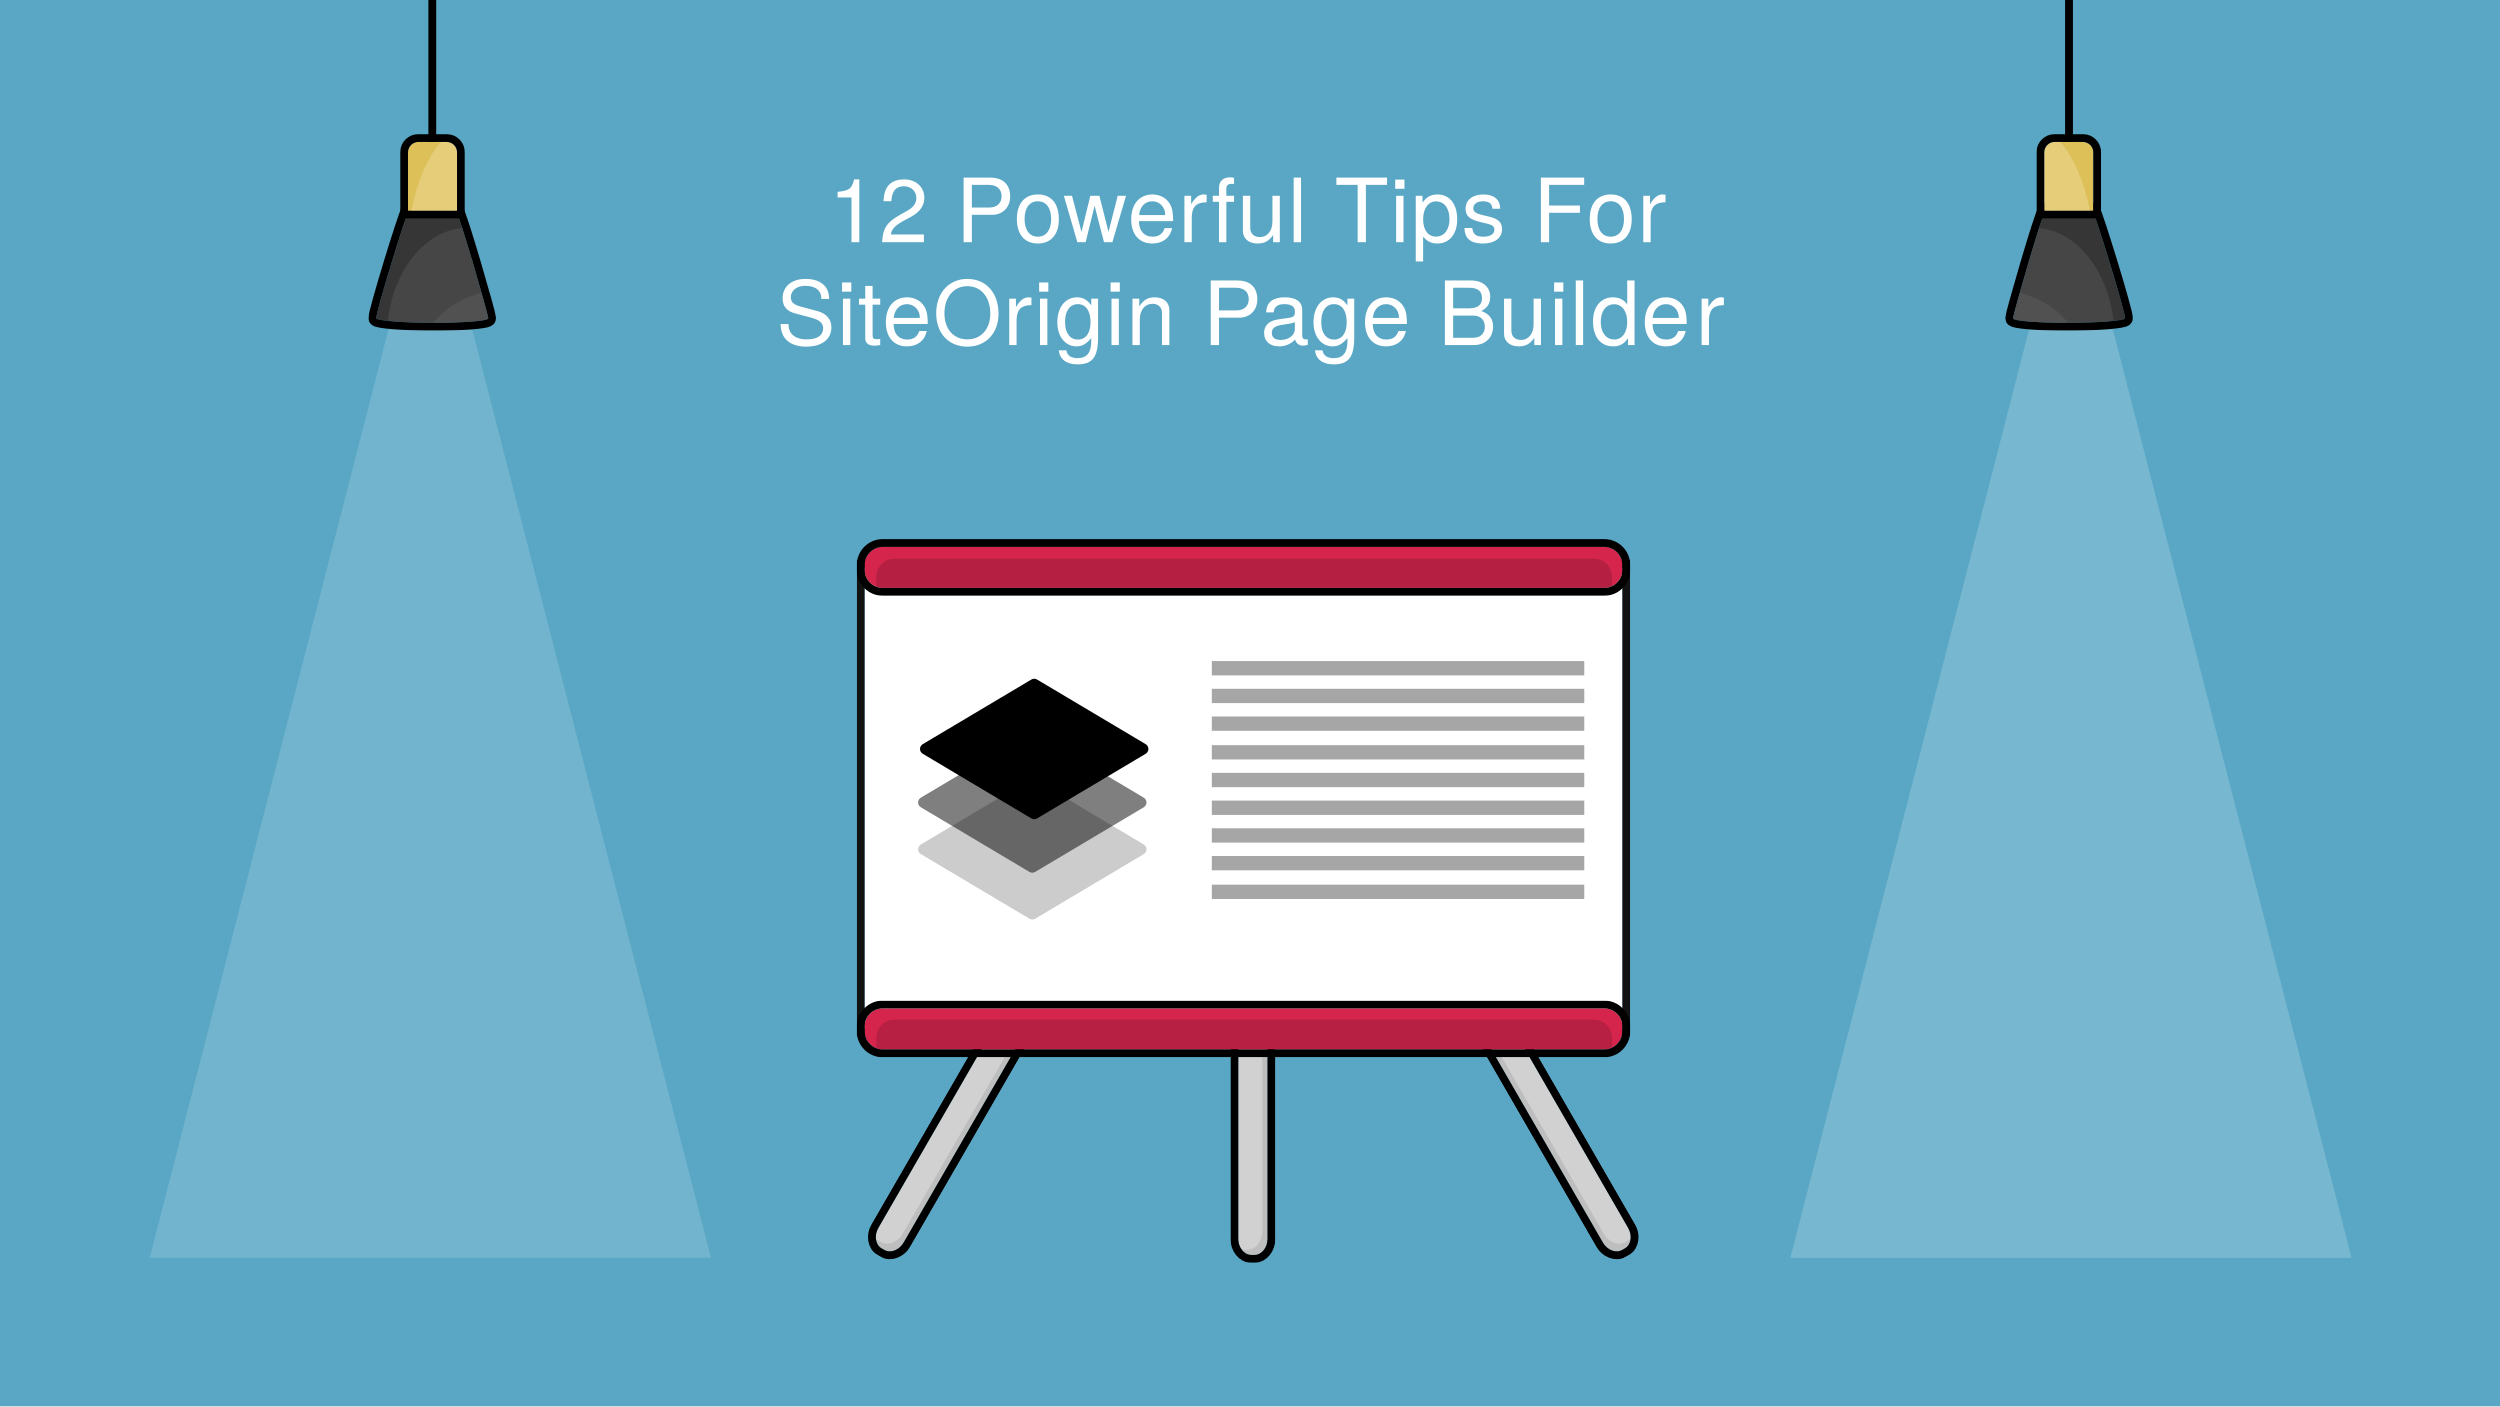
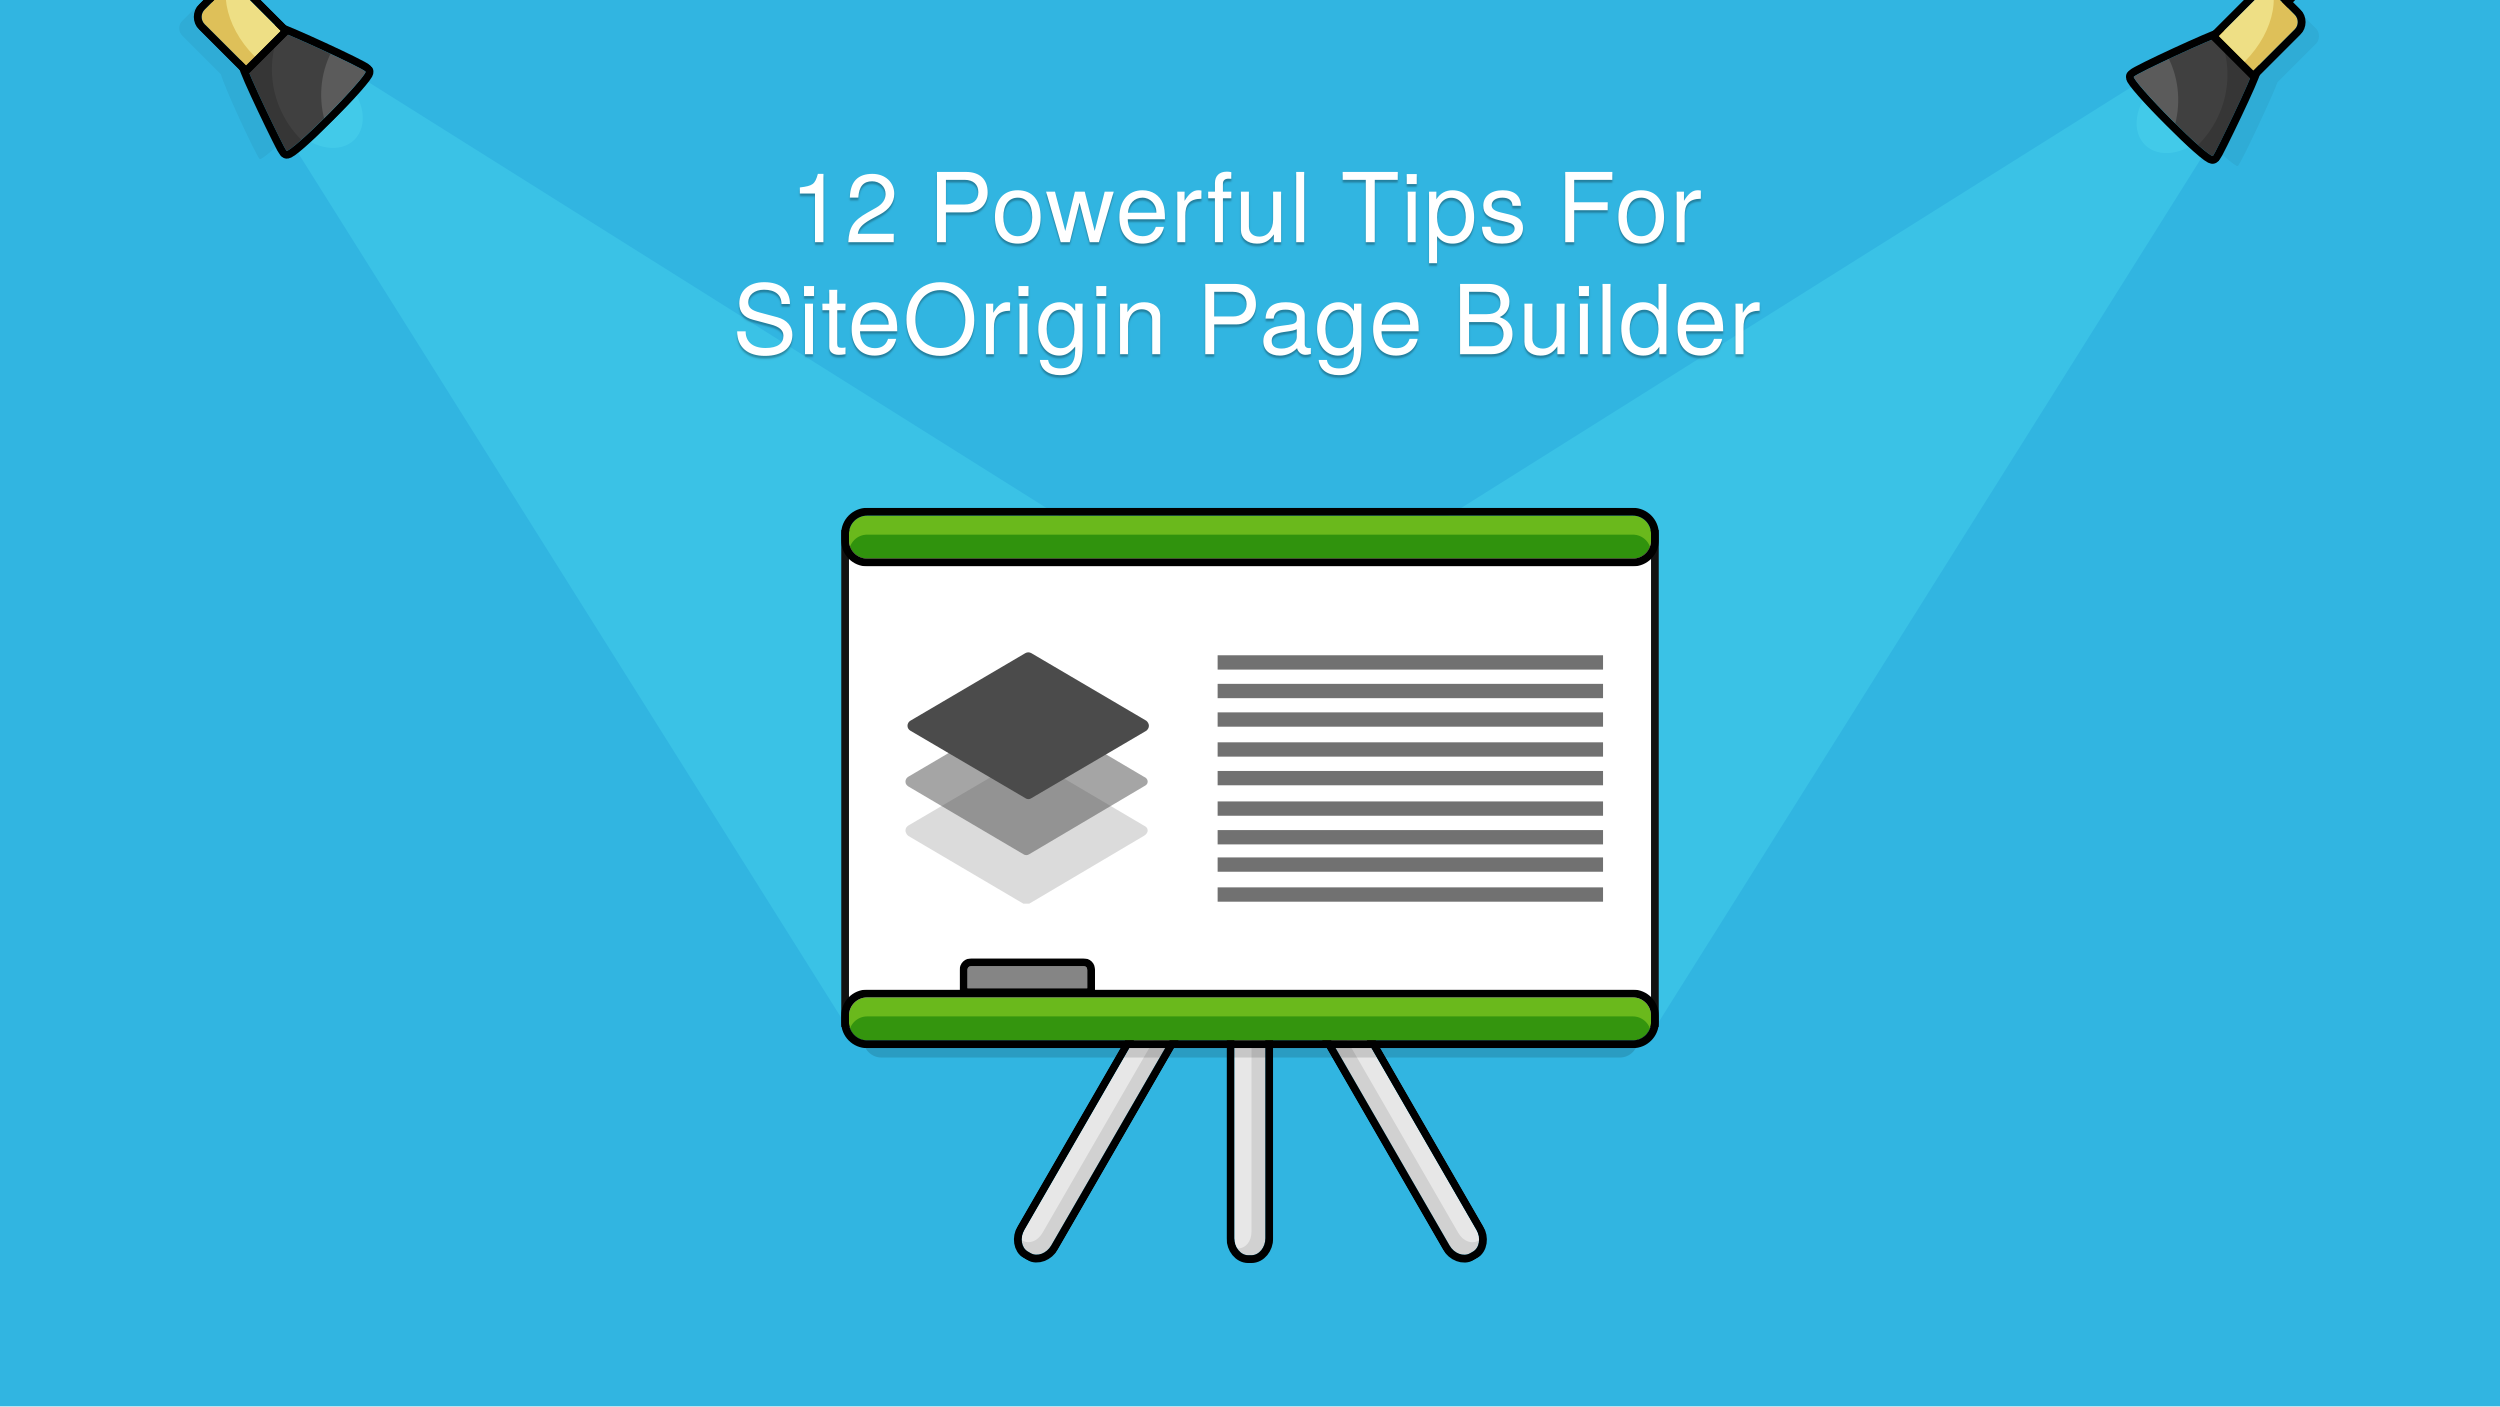
- <svg xmlns="http://www.w3.org/2000/svg" xmlns:xlink="http://www.w3.org/1999/xlink" width="1920px" height="1080px" viewBox="2091 48 1920 1080" version="1.1">
+ <svg xmlns="http://www.w3.org/2000/svg" xmlns:xlink="http://www.w3.org/1999/xlink" height="1.08e3px" width="1.92e3px" version="1.1" viewBox="2091 48 1920 1080">
  <defs>
-     <path d="M12.406,5.390073e-16 C17.952,1.80374388e-15 22.448,5.585 22.448,12.464 L22.448,216.336 C22.448,223.22 17.952,228.8 12.406,228.8 L10.042,228.8 C4.496,228.8 0,223.215 0,216.336 L0,12.464 C0,5.58 4.495,-1.26486535e-15 10.042,0 L12.406,5.390073e-16 Z" id="path-1" />
-     <mask id="mask-2" maskContentUnits="userSpaceOnUse" maskUnits="objectBoundingBox" x="-6" y="-6" width="34.448" height="240.8">
-       <rect x="-6" y="-6" width="34.448" height="240.8" fill="white" />
-       <use xlink:href="#path-1" fill="black" />
-     </mask>
-     <path d="M12.406,2.18552894e-14 C17.952,2.3120026e-14 22.448,5.585 22.448,12.464 L22.448,216.336 C22.448,223.22 17.952,228.8 12.406,228.8 L10.042,228.8 C4.496,228.8 1.42108547e-14,223.215 1.42108547e-14,216.336 L1.42108547e-14,12.464 C1.42108547e-14,5.58 4.495,2.00514167e-14 10.042,2.13162821e-14 L12.406,2.18552894e-14 Z" id="path-3" />
-     <mask id="mask-4" maskContentUnits="userSpaceOnUse" maskUnits="objectBoundingBox" x="-6" y="-6" width="34.448" height="240.8">
-       <rect x="-6" y="-6" width="34.448" height="240.8" fill="white" />
-       <use xlink:href="#path-3" fill="black" />
-     </mask>
-     <path d="M12.406,2.89607167e-14 C17.952,3.02254533e-14 22.448,5.585 22.448,12.464 L22.448,216.336 C22.448,223.22 17.952,228.8 12.406,228.8 L10.042,228.8 C4.496,228.8 0,223.215 0,216.336 L0,12.464 C0,5.58 4.495,2.71568441e-14 10.042,2.84217094e-14 L12.406,2.89607167e-14 Z" id="path-5" />
-     <mask id="mask-6" maskContentUnits="userSpaceOnUse" maskUnits="objectBoundingBox" x="-6" y="-6" width="34.448" height="240.8">
-       <rect x="-6" y="-6" width="34.448" height="240.8" fill="white" />
-       <use xlink:href="#path-5" fill="black" />
-     </mask>
-     <rect id="path-7" x="0" y="16.144" width="582" height="353.711" />
-     <mask id="mask-8" maskContentUnits="userSpaceOnUse" maskUnits="objectBoundingBox" x="-6" y="-6" width="594" height="365.711">
-       <rect x="-6" y="10.144" width="594" height="365.711" fill="white" />
-       <use xlink:href="#path-7" fill="black" />
-     </mask>
-     <rect id="path-9" x="0" y="0" width="582" height="31.555" rx="14" />
-     <mask id="mask-10" maskContentUnits="userSpaceOnUse" maskUnits="objectBoundingBox" x="-6" y="-6" width="594" height="43.555">
-       <rect x="-6" y="-6" width="594" height="43.555" fill="white" />
-       <use xlink:href="#path-9" fill="black" />
-     </mask>
-     <rect id="path-11" x="0" y="0.445" width="582" height="31.555" rx="14" />
-     <mask id="mask-12" maskContentUnits="userSpaceOnUse" maskUnits="objectBoundingBox" x="-6" y="-6" width="594" height="43.555">
-       <rect x="-6" y="-5.555" width="594" height="43.555" fill="white" />
-       <use xlink:href="#path-11" fill="black" />
-     </mask>
-     <path d="M195.87,189.048 C196.969,188.196 203.795,188.237 214.031,188.054 C222.093,187.91 231.202,187.997 232.128,189.048 C234.076,191.258 257.062,265.81 257.062,271.401 C257.062,273.354 234.926,274.929 213.069,274.929 C191.211,274.929 171,273.599 171,271.401 C171,268.662 193.366,190.99 195.87,189.048 Z" id="path-13" />
-     <mask id="mask-14" maskContentUnits="userSpaceOnUse" maskUnits="objectBoundingBox" x="-6" y="-6" width="98.062" height="98.929">
-       <rect x="165" y="182" width="98.062" height="98.929" fill="white" />
-       <use xlink:href="#path-13" fill="black" />
-     </mask>
-     <path d="M195,144.005 C195,139.584 198.578,136 203,136 L224.668,136 C229.087,136 232.668,139.573 232.668,144.005 L232.668,188.896 L195,188.896 L195,144.005 Z" id="path-15" />
-     <mask id="mask-16" maskContentUnits="userSpaceOnUse" maskUnits="objectBoundingBox" x="-6" y="-6" width="49.668" height="64.896">
-       <rect x="189" y="130" width="49.668" height="64.896" fill="white" />
-       <use xlink:href="#path-15" fill="black" />
-     </mask>
-     <path d="M195.87,228.048 C196.969,227.196 203.795,227.237 214.031,227.054 C222.093,226.91 231.202,226.997 232.128,228.048 C234.076,230.258 257.062,304.81 257.062,310.401 C257.062,312.354 234.926,313.929 213.069,313.929 C191.211,313.929 171,312.599 171,310.401 C171,307.662 193.366,229.99 195.87,228.048 Z" id="path-17" />
-     <mask id="mask-18" maskContentUnits="userSpaceOnUse" maskUnits="objectBoundingBox" x="-6" y="-6" width="98.062" height="98.929">
-       <rect x="165" y="221" width="98.062" height="98.929" fill="white" />
-       <use xlink:href="#path-17" fill="black" />
-     </mask>
-     <path d="M195,183.005 C195,178.584 198.578,175 203,175 L224.668,175 C229.087,175 232.668,178.573 232.668,183.005 L232.668,227.896 L195,227.896 L195,183.005 Z" id="path-19" />
-     <mask id="mask-20" maskContentUnits="userSpaceOnUse" maskUnits="objectBoundingBox" x="-6" y="-6" width="49.668" height="64.896">
-       <rect x="189" y="169" width="49.668" height="64.896" fill="white" />
-       <use xlink:href="#path-19" fill="black" />
-     </mask>
+     <path id="k" d="m24.9 0.868c1.1-0.705 7.9-0.672 18.1-0.823 8.1-0.12 17.2-0.048 18.1 0.823 1.9 1.83 24.9 63.5 24.9 68.2 0 1.6-22.1 2.9-44 2.9-21.8 0-42-1.1-42-2.9 5.7e-14 -2.3 22.3-66.6 24.9-68.2z" />
+     <mask id="t" maskContentUnits="userSpaceOnUse" height="84" width="98" y="-6" x="-6" maskUnits="objectBoundingBox">
+       <rect y="-6" x="-6" height="84" fill="#fff" width="98" />
+       <use xlink:href="#k" fill="black" />
+     </mask>
+     <path id="b" d="m5.68e-14 8.01c0-4.43 3.58-8.01 8-8.01l21.7 5.68e-14c4.4 0 8 3.57 8 8.01v44.9h-37.7l5.68e-14 -44.9z" />
+     <mask id="p" maskContentUnits="userSpaceOnUse" height="64.896" width="49.668" y="-6" x="-6" maskUnits="objectBoundingBox">
+       <rect y="-6" x="-6" height="64.9" fill="#fff" width="49.7" />
+       <use xlink:href="#b" fill="black" />
+     </mask>
+     <path id="a" d="m24.9 0.868c1.1-0.705 7.9-0.672 18.1-0.823 8.1-0.12 17.2-0.048 18.1 0.823 1.9 1.83 24.9 63.5 24.9 68.2 0 1.6-22.1 2.9-44 2.9-21.8 0-42-1.1-42-2.9 1.66e-16 -2.3 22.3-66.6 24.9-68.2z" />
+     <mask id="o" maskContentUnits="userSpaceOnUse" height="84" width="98" y="-6" x="-6" maskUnits="objectBoundingBox">
+       <rect y="-6" x="-6" height="84" fill="#fff" width="98" />
+       <use xlink:href="#a" fill="black" />
+     </mask>
+     <path id="j" d="m0 8.01c0-4.43 3.58-8.01 8-8.01h21.7c4.4 0 8 3.57 8 8.01v44.9h-37.7v-44.9z" />
+     <mask id="ae" maskContentUnits="userSpaceOnUse" height="64.896" width="49.668" y="-6" x="-6" maskUnits="objectBoundingBox">
+       <rect y="-6" x="-6" height="64.9" fill="#fff" width="49.7" />
+       <use xlink:href="#j" fill="black" />
+     </mask>
+     <path id="i" d="m13.1 5.62e-16c5.9 1.32e-15 10.7 5.82 10.7 13v213c0 7-4.8 13-10.7 13h-2.5c-5.84 0-10.6-6-10.6-13v-213c0-7.18 4.76-13 10.6-13l2.5 5.62e-16z" />
+     <mask id="ac" maskContentUnits="userSpaceOnUse" height="250.62" width="35.757" y="-6" x="-6" maskUnits="objectBoundingBox">
+       <rect y="-6" x="-6" height="251" fill="#fff" width="35.8" />
+       <use xlink:href="#i" fill="black" />
+     </mask>
+     <path id="h" d="m13.1 5.62e-16c5.9 1.32e-15 10.7 5.82 10.7 13v213c0 7-4.8 13-10.7 13h-2.5c-5.84 0-10.6-6-10.6-13v-213c0-7.18 4.76-13 10.6-13l2.5 5.62e-16z" />
+     <mask id="aa" maskContentUnits="userSpaceOnUse" height="250.62" width="35.757" y="-6" x="-6" maskUnits="objectBoundingBox">
+       <rect y="-6" x="-6" height="251" fill="#fff" width="35.8" />
+       <use xlink:href="#h" fill="black" />
+     </mask>
+     <path id="g" d="m13.1 5.62e-16c5.9 1.32e-15 10.7 5.82 10.7 13v213c0 7-4.8 13-10.7 13h-2.5c-5.84 0-10.6-6-10.6-13v-213c0-7.18 4.76-13 10.6-13l2.5 5.62e-16z" />
+     <mask id="y" maskContentUnits="userSpaceOnUse" height="250.62" width="35.757" y="-6" x="-6" maskUnits="objectBoundingBox">
+       <rect y="-6" x="-6" height="251" fill="#fff" width="35.8" />
+       <use xlink:href="#g" fill="black" />
+     </mask>
+     <rect id="f" y=".722" x="0" height="370" width="616" />
+     <mask id="x" maskContentUnits="userSpaceOnUse" height="381.668" width="628" y="-6" x="-6" maskUnits="objectBoundingBox">
+       <rect y="-5.28" x="-6" height="382" fill="#fff" width="628" />
+       <use xlink:href="#f" fill="black" />
+     </mask>
+     <rect id="e" rx="14" height="33" width="616" y="0" x="0" />
+     <mask id="v" maskContentUnits="userSpaceOnUse" height="44.979" width="628" y="-6" x="-6" maskUnits="objectBoundingBox">
+       <rect y="-6" x="-6" height="45" fill="#fff" width="628" />
+       <use xlink:href="#e" fill="black" />
+     </mask>
+     <rect id="d" rx="14" height="33" width="616" y="0" x="0" />
+     <mask id="s" maskContentUnits="userSpaceOnUse" height="44.979" width="628" y="-6" x="-6" maskUnits="objectBoundingBox">
+       <rect y="-6" x="-6" height="45" fill="#fff" width="628" />
+       <use xlink:href="#d" fill="black" />
+     </mask>
+     <path id="c" d="m91 349c0-2 1.3-3 3-3h86c2 0 3 1 3 3v14h-92v-14z" />
+     <mask id="r" maskContentUnits="userSpaceOnUse" height="29" width="104" y="-6" x="-6" maskUnits="objectBoundingBox">
+       <rect y="340" x="85" height="29" fill="#fff" width="104" />
+       <use xlink:href="#c" fill="black" />
+     </mask>
+     <text id="l" font-size="74" font-family="HelveticaNeue, Helvetica Neue" letter-spacing="1.09" fill="#FFFFFF">
+       <tspan y="186" x="607.738">12 Powerful Tips For</tspan>
+       <tspan y="272" x="563.592">SiteOrigin Page Builder</tspan>
+     </text>
+     <filter id="ag" height="200%" width="200%" y="-50%" x="-50%" filterUnits="objectBoundingBox">
+       <feOffset in="SourceAlpha" result="shadowOffsetOuter1" dx="0" dy="2" />
+       <feGaussianBlur stdDeviation="1" result="shadowBlurOuter1" in="shadowOffsetOuter1" />
+       <feColorMatrix type="matrix" values="0 0 0 0 0   0 0 0 0 0   0 0 0 0 0  0 0 0 0.303 0" in="shadowBlurOuter1" />
+     </filter>
  </defs>
-   <g id="HD-Screen" stroke="none" stroke-width="1" fill="none" fill-rule="evenodd" transform="translate(2091, 48)">
-     <rect id="Background" fill="#59A7C5" x="0" y="0" width="1920" height="1080" />
-     <g id="Education-Board" transform="translate(664, 420)">
-       <g id="Legs" transform="translate(4, 315)">
-         <g id="Left-Leg" transform="translate(283, 0)">
-           <g id="Rectangle-3">
-             <use fill="#D1D1D1" fill-rule="evenodd" xlink:href="#path-1" />
-             <use stroke="#000000" mask="url(#mask-2)" stroke-width="12" xlink:href="#path-1" />
+   <g id="HD-Screen" fill-rule="evenodd" transform="translate(2.09e3 48)" fill="none">
+     <rect id="Background" height="1.08e3" width="1.92e3" y="0" x="1" fill="#31B5E1" />
+     <g id="Left-Light" transform="translate(438 272) scale(-1 1) rotate(45) translate(-216 -521)">
+       <path id="Combined-Shape" style="mix-blend-mode:darken" fill-opacity=".052" fill="#000" d="m253 180c5 8 25 63 25 67 0 2-22 3-44 3s-42-1-42-3 19-57 24-66v-43c0-4 3-8 8-8h21c5 0 8 4 8 8v42z" />
+       <polygon id="Lighting" style="mix-blend-mode:overlay" fill="#fff" points="248 239 431 1.04e3 1.14e-12 1.04e3 183 239" fill-opacity=".176" />
+       <ellipse id="Bulb-Light" style="mix-blend-mode:overlay" fill-opacity=".136" rx="27" ry="36" cy="252" cx="216" fill="#fff" />
+       <path id="Wire" stroke="#000" stroke-width="6" stroke-linecap="square" d="m216 142v-141" />
+       <g id="Bottom-Part" transform="translate(216 224) scale(-1 1) translate(-43 -36)">
+         <mask id="n" fill="white">
+           <use xlink:href="#k" />
+         </mask>
+         <g id="Mask">
+           <use xlink:href="#k" fill-rule="evenodd" fill="#363636" />
+           <use stroke-linejoin="round" stroke="#000000" stroke-width="12" mask="url(#t)" xlink:href="#k" />
+         </g>
+         <ellipse id="Oval" style="mix-blend-mode:overlay" fill-opacity=".191" rx="72.5" mask="url(#n)" ry="75.5" cy="71.5" cx="86.5" fill="#fff" />
+         <ellipse id="Oval-Copy" style="mix-blend-mode:overlay" fill-opacity=".421" rx="72.5" mask="url(#n)" ry="75.5" cy="112" cx="99.5" fill="#fff" />
+       </g>
+       <g id="Top-Part" transform="translate(197 136)">
+         <mask id="q" fill="white">
+           <use xlink:href="#b" />
+         </mask>
+         <use xlink:href="#b" fill-rule="evenodd" fill="#DEC059" />
+         <use xlink:href="#b" stroke="#000000" stroke-width="12" mask="url(#p)" />
+         <ellipse style="mix-blend-mode:overlay" fill-opacity=".496" rx="42.5" mask="url(#q)" ry="60.5" cy="52.5" cx="-14.5" fill="#fff" />
+       </g>
+     </g>
+     <g id="Right-Light" transform="translate(1.48e3 271) rotate(45) translate(-210 -520)">
+       <path id="Combined-Shape-Copy" style="mix-blend-mode:darken" fill-opacity=".052" fill="#000" d="m254 182c4 8 24 63 24 67 0 2-22 3-44 3s-42-1-42-3 19-57 24-67v-42c0-4 4-8 8-8h22c4 0 8 4 8 8v42z" />
+       <polygon id="Lighting" style="mix-blend-mode:overlay" fill="#fff" points="248 239 431 1.04e3 8.41e-12 1.04e3 183 239" fill-opacity=".176" />
+       <ellipse id="Bulb-Light" style="mix-blend-mode:overlay" fill-opacity=".14" rx="27" ry="36" cy="252" cx="216" fill="#fff" />
+       <path id="Wire" stroke="#000" stroke-width="6" stroke-linecap="square" d="m216 142v-141" />
+       <g id="Bottom-Part" transform="translate(216 224) scale(-1 1) translate(-43 -36)">
+         <mask id="m" fill="white">
+           <use xlink:href="#a" />
+         </mask>
+         <g id="Mask">
+           <use xlink:href="#a" fill-rule="evenodd" fill="#363636" />
+           <use stroke-linejoin="round" stroke="#000000" stroke-width="12" mask="url(#o)" xlink:href="#a" />
+         </g>
+         <ellipse id="Oval" style="mix-blend-mode:overlay" fill-opacity=".191" rx="72.5" mask="url(#m)" ry="75.5" cy="71.5" cx="86.5" fill="#fff" />
+         <ellipse id="Oval-Copy" style="mix-blend-mode:overlay" fill-opacity=".421" rx="72.5" mask="url(#m)" ry="75.5" cy="112" cx="99.5" fill="#fff" />
+       </g>
+       <g id="Top-Part" transform="translate(197 136)">
+         <mask id="af" fill="white">
+           <use xlink:href="#j" />
+         </mask>
+         <use xlink:href="#j" fill-rule="evenodd" fill="#DEC059" />
+         <use xlink:href="#j" stroke="#000000" stroke-width="12" mask="url(#ae)" />
+         <ellipse style="mix-blend-mode:overlay" fill-opacity=".496" rx="42.5" mask="url(#af)" ry="60.5" cy="52.5" cx="-14.5" fill="#fff" />
+       </g>
+     </g>
+     <g id="Education-Board" transform="translate(653 396)">
+       <g id="Legs" transform="translate(127 329)">
+         <g id="Left-Leg" transform="translate(71.7 133) rotate(30) translate(-12.1 -119)">
+           <mask id="ad" fill="white">
+             <use xlink:href="#i" />
+           </mask>
+           <use xlink:href="#i" fill-rule="evenodd" fill="#D1D1D1" />
+           <use xlink:href="#i" stroke="#000000" stroke-width="12" mask="url(#ac)" />
+           <path id="Rectangle-3-Copy" style="mix-blend-mode:overlay" d="m2.55-4.17c5.87 0 10.6 5.82 10.6 13v212c0 8-4.78 13-10.6 13h-2.56c-5.86 0-10.6-5-10.6-13v-212c0-7.35 4.77-13.2 10.6-13.2l2.55 0.03z" fill-opacity=".486" mask="url(#ad)" fill="#fff" />
+         </g>
+         <g id="Center-Leg" transform="translate(169)">
+           <mask id="ab" fill="white">
+             <use xlink:href="#h" />
+           </mask>
+           <use xlink:href="#h" fill-rule="evenodd" fill="#D1D1D1" />
+           <use xlink:href="#h" stroke="#000000" stroke-width="12" mask="url(#aa)" />
+           <path id="Rectangle-3-Copy" style="mix-blend-mode:overlay" d="m2.55-4.17c5.87 0 10.6 5.82 10.6 13v212c0 8-4.78 13-10.6 13h-2.56c-5.86 0-10.6-5-10.6-13v-212c0-7.35 4.77-13.2 10.6-13.2l2.55 0.03z" fill-opacity=".486" mask="url(#ab)" fill="#fff" />
+         </g>
+         <g id="Right-Leg" transform="translate(291 133) scale(-1 1) rotate(30) translate(-12 -119)">
+           <mask id="z" fill="white">
+             <use xlink:href="#g" />
+           </mask>
+           <use xlink:href="#g" fill-rule="evenodd" fill="#D1D1D1" />
+           <use xlink:href="#g" stroke="#000000" stroke-width="12" mask="url(#y)" />
+           <path id="Rectangle-3-Copy" style="mix-blend-mode:overlay" d="m2.55-4.17c5.87 0 10.6 5.82 10.6 13v212c0 8-4.78 13-10.6 13h-2.56c-5.86 0-10.6-5-10.6-13v-212c0-7.35 4.77-13.2 10.6-13.2l2.55 0.03z" fill-opacity=".486" mask="url(#z)" fill="#fff" />
+         </g>
+       </g>
+       <rect id="Bottom-Shadow" fill-opacity=".139" rx="14" height="45.2" width="595" y="371" x="11" fill="#000" />
+       <g id="Main-Board">
+         <g id="Screen" transform="translate(0 16)">
+           <mask fill="white">
+             <use xlink:href="#f" />
+           </mask>
+           <use xlink:href="#f" fill-rule="evenodd" fill="#FFFFFF" />
+           <use xlink:href="#f" stroke="#121212" stroke-width="12" mask="url(#x)" />
+         </g>
+         <g id="Top">
+           <mask id="w" fill="white">
+             <use xlink:href="#e" />
+           </mask>
+           <g id="Mask">
+             <use xlink:href="#e" fill-rule="evenodd" fill="#6AB91C" />
+             <use xlink:href="#e" stroke="#000000" stroke-width="12" mask="url(#v)" />
          </g>
-           <path d="M18.448,2.509 C20.877,4.785 22.448,8.398 22.448,12.464 L22.448,216.336 C22.448,223.22 17.952,228.8 12.406,228.8 L10.042,228.8 C7.042,228.8 4.349,227.166 2.509,224.577 C3.163,224.724 3.836,224.8 4.524,224.8 L7.177,224.8 C13.402,224.8 18.448,218.537 18.448,210.811 L18.448,2.509 L18.448,2.509 Z" id="Combined-Shape" fill-opacity="0.091" fill="#000000" />
-         </g>
-         <g id="Center-Leg" transform="translate(67.5, 125.5) rotate(-330) translate(-67.5, -125.5) translate(56, 11)">
-           <g id="Rectangle-3">
-             <use fill="#D1D1D1" fill-rule="evenodd" xlink:href="#path-3" />
-             <use stroke="#000000" mask="url(#mask-4)" stroke-width="12" xlink:href="#path-3" />
+           <rect id="Shadow" style="mix-blend-mode:overlay" fill-opacity=".547" rx="14" mask="url(#w)" height="33" width="616" y="14.6" x="0" fill="#000" />
+         </g>
+         <g id="Bottom" transform="translate(0 370)">
+           <mask id="u" fill="white">
+             <use xlink:href="#d" />
+           </mask>
+           <g id="Mask">
+             <use xlink:href="#d" fill-rule="evenodd" fill="#6AB91C" />
+             <use xlink:href="#d" stroke="#000000" stroke-width="12" mask="url(#s)" />
          </g>
-           <path d="M18.448,2.509 C20.877,4.785 22.448,8.398 22.448,12.464 L22.448,216.336 C22.448,223.22 17.952,228.8 12.406,228.8 L10.042,228.8 C7.042,228.8 4.349,227.166 2.509,224.577 C3.163,224.724 3.836,224.8 4.524,224.8 L7.177,224.8 C13.402,224.8 18.448,218.537 18.448,210.811 L18.448,2.509 L18.448,2.509 Z" id="Combined-Shape" fill-opacity="0.091" fill="#000000" />
-         </g>
-         <g id="Right-Leg" transform="translate(521.5, 125.5) scale(-1, 1) rotate(-330) translate(-521.5, -125.5) translate(510, 11)">
-           <g id="Rectangle-3">
-             <use fill="#D1D1D1" fill-rule="evenodd" xlink:href="#path-5" />
-             <use stroke="#000000" mask="url(#mask-6)" stroke-width="12" xlink:href="#path-5" />
-           </g>
-           <path d="M18.448,2.509 C20.877,4.785 22.448,8.398 22.448,12.464 L22.448,216.336 C22.448,223.22 17.952,228.8 12.406,228.8 L10.042,228.8 C7.042,228.8 4.349,227.166 2.509,224.577 C3.163,224.724 3.836,224.8 4.524,224.8 L7.177,224.8 C13.402,224.8 18.448,218.537 18.448,210.811 L18.448,2.509 L18.448,2.509 Z" id="Combined-Shape" fill-opacity="0.091" fill="#000000" />
-         </g>
-       </g>
-       <g id="Main-Board">
-         <g id="Rectangle-2">
-           <use fill="#FFFFFF" fill-rule="evenodd" xlink:href="#path-7" />
-           <use stroke="#121212" mask="url(#mask-8)" stroke-width="12" xlink:href="#path-7" />
-         </g>
-         <g id="Top">
-           <g id="Top-Bar">
-             <use fill="#D6254D" fill-rule="evenodd" xlink:href="#path-9" />
-             <use stroke="#000000" mask="url(#mask-10)" stroke-width="12" xlink:href="#path-9" />
-           </g>
-           <path d="M573.892,30.261 C572.104,31.092 570.111,31.555 568.009,31.555 L13.991,31.555 C12.297,31.555 10.673,31.254 9.17,30.701 C9.058,29.989 9,29.259 9,28.515 L9,22.992 C9,15.264 15.273,9 23.002,9 L559.998,9 C567.731,9 574,15.263 574,22.992 L574,28.515 C574,29.107 573.963,29.689 573.892,30.261 L573.892,30.261 Z" id="Combined-Shape" fill-opacity="0.153" fill="#000000" />
-         </g>
-         <g id="Bottom" transform="translate(0, 354)">
-           <g id="Bottom-Bar">
-             <use fill="#D6254D" fill-rule="evenodd" xlink:href="#path-11" />
-             <use stroke="#000000" mask="url(#mask-12)" stroke-width="12" xlink:href="#path-11" />
-           </g>
-           <path d="M573.892,30.261 C572.104,31.092 570.111,31.555 568.009,31.555 L13.991,31.555 C12.297,31.555 10.673,31.254 9.17,30.701 C9.058,29.989 9,29.259 9,28.515 L9,22.992 C9,15.264 15.273,9 23.002,9 L559.998,9 C567.731,9 574,15.263 574,22.992 L574,28.515 C574,29.107 573.963,29.689 573.892,30.261 L573.892,30.261 Z" id="Combined-Shape-Copy" fill-opacity="0.146" fill="#000000" />
-         </g>
-         <g id="Board-Contents" transform="translate(41.09962, 101.27)" fill-rule="nonzero" fill="#000000">
-           <path d="M174.781,57.627 L91.347,107.276 C90.006,108.074 88.337,108.074 86.996,107.276 L3.562,57.627 C2.264,56.855 1.468,55.452 1.468,53.937 C1.468,52.422 2.264,51.02 3.562,50.248 L87.001,0.599 C88.342,-0.2 90.011,-0.2 91.352,0.599 L174.781,50.248 C176.079,51.02 176.875,52.422 176.875,53.937 C176.875,55.452 176.079,56.855 174.781,57.627 L174.781,57.627 Z" id="Shape" />
-           <path d="M173.314,98.722 L89.88,148.371 C88.538,149.169 86.869,149.169 85.528,148.371 L2.094,98.722 C0.796,97.95 0,96.547 0,95.032 C0,93.517 0.796,92.115 2.094,91.343 L85.533,41.694 C86.874,40.895 88.543,40.895 89.885,41.694 L173.314,91.343 C174.611,92.115 175.407,93.517 175.407,95.032 C175.407,96.547 174.611,97.95 173.314,98.722 Z" id="Shape" opacity="0.5" />
-           <path d="M173.314,134.68 L89.88,184.329 C88.538,185.127 86.869,185.127 85.528,184.329 L2.094,134.68 C0.796,133.908 0,132.505 0,130.99 C0,129.475 0.796,128.073 2.094,127.301 L85.533,77.652 C86.874,76.854 88.543,76.854 89.885,77.652 L173.314,127.301 C174.611,128.073 175.407,129.475 175.407,130.99 C175.407,132.505 174.611,133.908 173.314,134.68 Z" id="Shape" opacity="0.2" />
-         </g>
-         <g id="Writing" transform="translate(271.5511, 89.52852)" stroke="#000000" stroke-width="11" stroke-linecap="square" opacity="0.348">
-           <path d="M0.613,3.669 L275.672,3.669" id="Line" />
-           <path d="M0.613,24.951 L275.672,24.951" id="Line" />
-           <path d="M0.613,46.232 L275.672,46.232" id="Line" />
-           <path d="M0.613,68.247 L275.672,68.247" id="Line-Copy-3" />
-           <path d="M0.613,89.529 L275.672,89.529" id="Line-Copy-2" />
-           <path d="M0.613,110.81 L275.672,110.81" id="Line-Copy" />
-           <path d="M0.613,132.091 L275.672,132.091" id="Line-Copy-6" />
-           <path d="M0.613,153.373 L275.672,153.373" id="Line-Copy-5" />
-           <path d="M0.613,175.388 L275.672,175.388" id="Line-Copy-4" />
-         </g>
-       </g>
-     </g>
-     <g id="Light" transform="translate(330.5, 469.5) scale(-1, 1) translate(-330.5, -469.5) translate(115, -27)">
-       <polygon id="Lighting" fill-opacity="0.153" fill="#FFFFFF" points="247.645 280 431 993 0 993 183.355 280 247.645 280" />
-       <path d="M214,142.079 L214,0.826" id="Line" stroke="#000000" stroke-width="6" stroke-linecap="square" />
-       <g id="Path-2">
-         <use fill="#363636" fill-rule="evenodd" xlink:href="#path-13" />
-         <use stroke="#000000" mask="url(#mask-14)" stroke-width="12" stroke-linejoin="round" xlink:href="#path-13" />
-       </g>
-       <path d="M213.001,274.929 C191.17,274.926 171,273.596 171,271.401 C171,270.553 173.146,262.516 176.182,251.767 C192.601,256.297 205.795,264.598 213.001,274.929 L213.001,274.929 Z" id="Combined-Shape" fill-opacity="0.06" fill="#FFFFFF" />
-       <path d="M248.217,273.45 C239.76,274.346 226.363,274.929 213.069,274.929 C191.211,274.929 171,273.599 171,271.401 C171,269.342 183.646,224.913 190.985,202.173 C220.059,204.701 243.689,234.702 248.217,273.45 L248.217,273.45 Z" id="Combined-Shape" fill-opacity="0.08" fill="#FFFFFF" />
-       <g id="Rectangle-4">
-         <use fill="#DEC059" fill-rule="evenodd" xlink:href="#path-15" />
-         <use stroke="#000000" mask="url(#mask-16)" stroke-width="12" xlink:href="#path-15" />
-       </g>
-       <path d="M207.355,136 L203,136 C198.578,136 195,139.584 195,144.005 L195,188.896 L230.012,188.896 C225.909,166.907 217.831,148.309 207.355,136 L207.355,136 Z" id="Combined-Shape" fill-opacity="0.2" fill="#FFFFFF" />
-     </g>
-     <g id="Light-Copy" transform="translate(1375, -66)">
-       <polygon id="Lighting" fill-opacity="0.184" fill="#FFFFFF" points="247.645 319 431 1032 0 1032 183.355 319 247.645 319" />
-       <path d="M214,181.079 L214,0.975" id="Line" stroke="#000000" stroke-width="6" stroke-linecap="square" />
-       <g id="Path-2">
-         <use fill="#363636" fill-rule="evenodd" xlink:href="#path-17" />
-         <use stroke="#000000" mask="url(#mask-18)" stroke-width="12" stroke-linejoin="round" xlink:href="#path-17" />
-       </g>
-       <path d="M213.001,313.929 C191.17,313.926 171,312.596 171,310.401 C171,309.553 173.146,301.516 176.182,290.767 C192.601,295.297 205.795,303.598 213.001,313.929 L213.001,313.929 Z" id="Combined-Shape" fill-opacity="0.06" fill="#FFFFFF" />
-       <path d="M248.217,312.45 C239.76,313.346 226.363,313.929 213.069,313.929 C191.211,313.929 171,312.599 171,310.401 C171,308.342 183.646,263.913 190.985,241.173 C220.059,243.701 243.689,273.702 248.217,312.45 L248.217,312.45 Z" id="Combined-Shape" fill-opacity="0.08" fill="#FFFFFF" />
-       <g id="Rectangle-4">
-         <use fill="#DEC059" fill-rule="evenodd" xlink:href="#path-19" />
-         <use stroke="#000000" mask="url(#mask-20)" stroke-width="12" xlink:href="#path-19" />
-       </g>
-       <path d="M207.355,175 L203,175 C198.578,175 195,178.584 195,183.005 L195,227.896 L230.012,227.896 C225.909,205.907 217.831,187.309 207.355,175 Z" id="Combined-Shape" fill-opacity="0.2" fill="#FFFFFF" />
-     </g>
-     <text id="12-Powerful-Tips-For" font-family="HelveticaNeue, Helvetica Neue" font-size="68" font-weight="normal" letter-spacing="1" fill="#FFFFFF">
-       <tspan x="636.34" y="186">12 Powerful Tips For</tspan>
-       <tspan x="596.274" y="265">SiteOrigin Page Builde</tspan>
-       <tspan x="1302.082" y="265">r</tspan>
-     </text>
+           <rect id="Shadow" style="mix-blend-mode:overlay" fill-opacity=".514" rx="14" mask="url(#u)" height="33" width="616" y="14.6" x="0" fill="#000" />
+         </g>
+         <g id="Board-Contents" opacity=".704" fill-rule="nonzero" fill="#000" transform="translate(43.4 105)">
+           <path id="Shape" d="m185 60.2l-88.3 51.8c-1.4 1-3.2 1-4.6 0l-88.3-51.8c-1.4-0.8-2.25-2.2-2.25-3.8s0.85-3.1 2.22-3.9l88.3-51.9c1.4-0.809 3.2-0.809 4.6 0.026l88.3 51.9c1 0.8 2 2.3 2 3.9s-1 3-2 3.8z" />
+           <path id="Shape" opacity=".5" d="m183 103l-87.9 52c-1.4 1-3.2 1-4.6 0l-88.3-52c-1.36-1-2.2-2-2.2-3.7 0-1.6 0.842-3 2.22-3.8l88.3-51.9c1.4-0.9 3.2-0.9 4.6 0l87.9 51.9c2 0.8 3 2.2 3 3.8 0 1.7-1 2.7-3 3.7z" />
+           <path id="Shape" opacity=".2" d="m183 141l-87.9 52h-4.6l-88.3-52c-1.36-1-2.2-3-2.2-4 0-2 0.842-3 2.22-4l88.3-51.8c1.4-0.9 3.2-0.9 4.6 0l87.9 51.8c2 1 3 2 3 4 0 1-1 3-3 4z" />
+         </g>
+         <g id="Writing" opacity=".556" transform="translate(288 107)" stroke="#000" stroke-linecap="square" stroke-width="11">
+           <path id="Line" d="m0.637 5.75h285" />
+           <path id="Line" d="m0.637 27.7h285" />
+           <path id="Line" d="m0.637 49.6h285" />
+           <path d="m0.637 72.6h285" />
+           <path d="m0.637 94.6h285" />
+           <path id="Line-Copy" d="m0.637 118h285" />
+           <path d="m0.637 140h285" />
+           <path d="m0.637 161h285" />
+           <path d="m0.637 184h285" />
+         </g>
+       </g>
+       <mask fill="white">
+         <use xlink:href="#c" />
+       </mask>
+       <g id="Duster">
+         <use xlink:href="#c" fill-rule="evenodd" fill="#858585" />
+         <use xlink:href="#c" stroke="#000000" stroke-width="12" mask="url(#r)" />
+       </g>
+     </g>
+     <g id="12-Powerful-Tips-For" fill="#fff">
+       <use filter="url(#ag)" xlink:href="#l" />
+       <use xlink:href="#l" />
+     </g>
  </g>
</svg>
